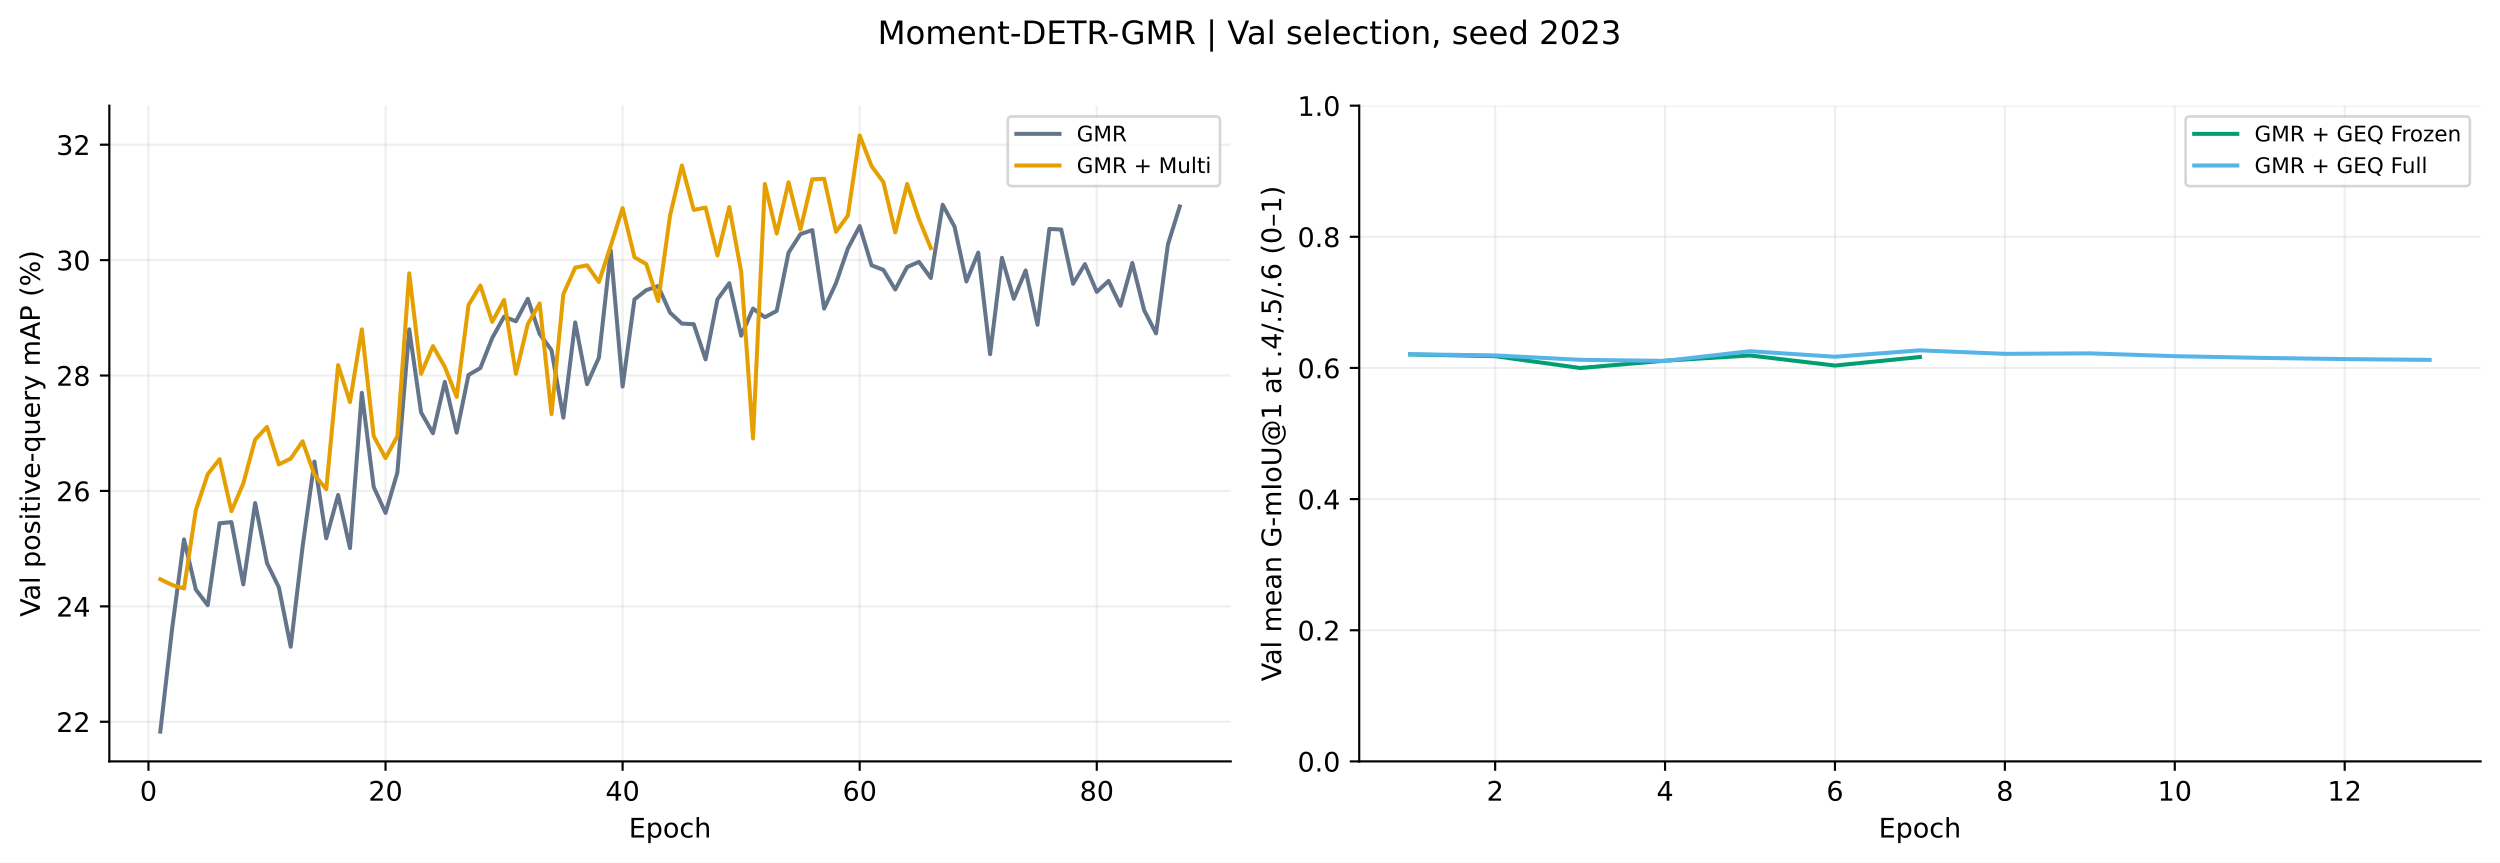
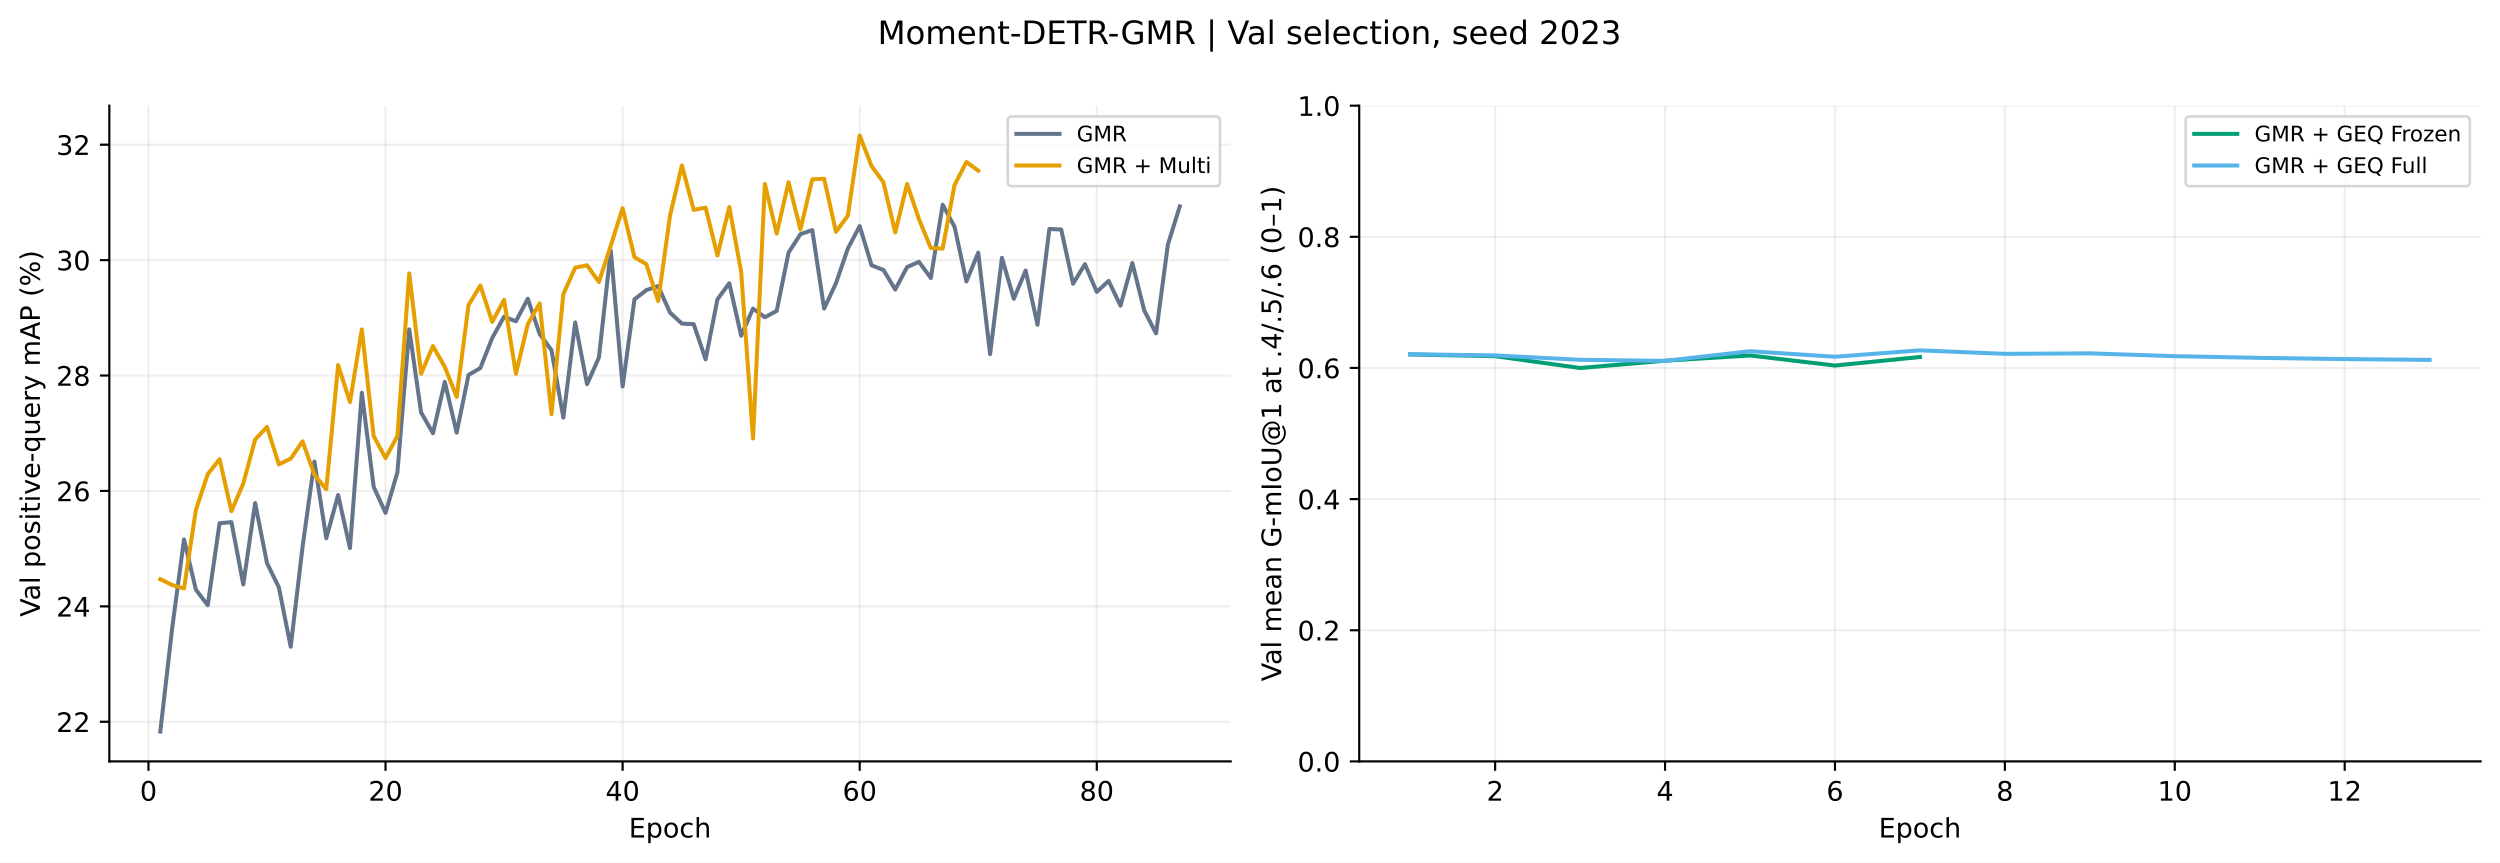
<svg xmlns="http://www.w3.org/2000/svg" xmlns:xlink="http://www.w3.org/1999/xlink" width="928.433pt" height="320.316pt" viewBox="0 0 928.433 320.316" version="1.1">
  <defs>
    <style type="text/css">*{stroke-linejoin: round; stroke-linecap: butt}</style>
  </defs>
  <g id="figure_1">
    <g id="patch_1">
      <path d="M -0 320.316  L 928.433 320.316  L 928.433 0  L -0 0  z " style="fill: #ffffff" />
    </g>
    <g id="axes_1">
      <g id="patch_2">
        <path d="M 40.603 282.76  L 457.058 282.76  L 457.058 39.24  L 40.603 39.24  z " style="fill: #ffffff" />
      </g>
      <g id="matplotlib.axis_1">
        <g id="xtick_1">
          <g id="line2d_1">
            <path d="M 55.131 282.76  L 55.131 39.24  " clip-path="url(#pdc1da5cae6)" style="fill: none; stroke: #b0b0b0; stroke-opacity: 0.2; stroke-width: 0.8; stroke-linecap: square" />
          </g>
          <g id="line2d_2">
            <defs>
              <path id="m847a747f1c" d="M 0 0  L 0 3.5  " style="stroke: #000000; stroke-width: 0.8" />
            </defs>
            <g>
              <use xlink:href="#m847a747f1c" x="55.131" y="282.76" style="stroke: #000000; stroke-width: 0.8" />
            </g>
          </g>
          <g id="text_1">
            <text style="font-size: 10px; font-family: 'DejaVu Sans'; text-anchor: middle" x="55.131" y="297.358" transform="rotate(-0 55.13063 297.3584)">0</text>
          </g>
        </g>
        <g id="xtick_2">
          <g id="line2d_3">
            <path d="M 143.176 282.76  L 143.176 39.24  " clip-path="url(#pdc1da5cae6)" style="fill: none; stroke: #b0b0b0; stroke-opacity: 0.2; stroke-width: 0.8; stroke-linecap: square" />
          </g>
          <g id="line2d_4">
            <g>
              <use xlink:href="#m847a747f1c" x="143.176" y="282.76" style="stroke: #000000; stroke-width: 0.8" />
            </g>
          </g>
          <g id="text_2">
            <text style="font-size: 10px; font-family: 'DejaVu Sans'; text-anchor: middle" x="143.176" y="297.358" transform="rotate(-0 143.1761 297.3584)">20</text>
          </g>
        </g>
        <g id="xtick_3">
          <g id="line2d_5">
            <path d="M 231.222 282.76  L 231.222 39.24  " clip-path="url(#pdc1da5cae6)" style="fill: none; stroke: #b0b0b0; stroke-opacity: 0.2; stroke-width: 0.8; stroke-linecap: square" />
          </g>
          <g id="line2d_6">
            <g>
              <use xlink:href="#m847a747f1c" x="231.222" y="282.76" style="stroke: #000000; stroke-width: 0.8" />
            </g>
          </g>
          <g id="text_3">
            <text style="font-size: 10px; font-family: 'DejaVu Sans'; text-anchor: middle" x="231.222" y="297.358" transform="rotate(-0 231.2215 297.3584)">40</text>
          </g>
        </g>
        <g id="xtick_4">
          <g id="line2d_7">
            <path d="M 319.267 282.76  L 319.267 39.24  " clip-path="url(#pdc1da5cae6)" style="fill: none; stroke: #b0b0b0; stroke-opacity: 0.2; stroke-width: 0.8; stroke-linecap: square" />
          </g>
          <g id="line2d_8">
            <g>
              <use xlink:href="#m847a747f1c" x="319.267" y="282.76" style="stroke: #000000; stroke-width: 0.8" />
            </g>
          </g>
          <g id="text_4">
            <text style="font-size: 10px; font-family: 'DejaVu Sans'; text-anchor: middle" x="319.267" y="297.358" transform="rotate(-0 319.267 297.3584)">60</text>
          </g>
        </g>
        <g id="xtick_5">
          <g id="line2d_9">
            <path d="M 407.312 282.76  L 407.312 39.24  " clip-path="url(#pdc1da5cae6)" style="fill: none; stroke: #b0b0b0; stroke-opacity: 0.2; stroke-width: 0.8; stroke-linecap: square" />
          </g>
          <g id="line2d_10">
            <g>
              <use xlink:href="#m847a747f1c" x="407.312" y="282.76" style="stroke: #000000; stroke-width: 0.8" />
            </g>
          </g>
          <g id="text_5">
            <text style="font-size: 10px; font-family: 'DejaVu Sans'; text-anchor: middle" x="407.312" y="297.358" transform="rotate(-0 407.3124 297.3584)">80</text>
          </g>
        </g>
        <g id="text_6">
          <text style="font-size: 10px; font-family: 'DejaVu Sans'; text-anchor: middle" x="248.831" y="311.037" transform="rotate(-0 248.8306 311.0366)">Epoch</text>
        </g>
      </g>
      <g id="matplotlib.axis_2">
        <g id="ytick_1">
          <g id="line2d_11">
            <path d="M 40.603 268.048  L 457.058 268.048  " clip-path="url(#pdc1da5cae6)" style="fill: none; stroke: #b0b0b0; stroke-opacity: 0.2; stroke-width: 0.8; stroke-linecap: square" />
          </g>
          <g id="line2d_12">
            <defs>
              <path id="mc433141c62" d="M 0 0  L -3.5 0  " style="stroke: #000000; stroke-width: 0.8" />
            </defs>
            <g>
              <use xlink:href="#mc433141c62" x="40.603" y="268.048" style="stroke: #000000; stroke-width: 0.8" />
            </g>
          </g>
          <g id="text_7">
            <text style="font-size: 10px; font-family: 'DejaVu Sans'; text-anchor: end" x="33.603" y="271.847" transform="rotate(-0 33.60312 271.8469)">22</text>
          </g>
        </g>
        <g id="ytick_2">
          <g id="line2d_13">
            <path d="M 40.603 225.186  L 457.058 225.186  " clip-path="url(#pdc1da5cae6)" style="fill: none; stroke: #b0b0b0; stroke-opacity: 0.2; stroke-width: 0.8; stroke-linecap: square" />
          </g>
          <g id="line2d_14">
            <g>
              <use xlink:href="#mc433141c62" x="40.603" y="225.186" style="stroke: #000000; stroke-width: 0.8" />
            </g>
          </g>
          <g id="text_8">
            <text style="font-size: 10px; font-family: 'DejaVu Sans'; text-anchor: end" x="33.603" y="228.985" transform="rotate(-0 33.60312 228.9849)">24</text>
          </g>
        </g>
        <g id="ytick_3">
          <g id="line2d_15">
            <path d="M 40.603 182.324  L 457.058 182.324  " clip-path="url(#pdc1da5cae6)" style="fill: none; stroke: #b0b0b0; stroke-opacity: 0.2; stroke-width: 0.8; stroke-linecap: square" />
          </g>
          <g id="line2d_16">
            <g>
              <use xlink:href="#mc433141c62" x="40.603" y="182.324" style="stroke: #000000; stroke-width: 0.8" />
            </g>
          </g>
          <g id="text_9">
            <text style="font-size: 10px; font-family: 'DejaVu Sans'; text-anchor: end" x="33.603" y="186.123" transform="rotate(-0 33.60312 186.123)">26</text>
          </g>
        </g>
        <g id="ytick_4">
          <g id="line2d_17">
            <path d="M 40.603 139.462  L 457.058 139.462  " clip-path="url(#pdc1da5cae6)" style="fill: none; stroke: #b0b0b0; stroke-opacity: 0.2; stroke-width: 0.8; stroke-linecap: square" />
          </g>
          <g id="line2d_18">
            <g>
              <use xlink:href="#mc433141c62" x="40.603" y="139.462" style="stroke: #000000; stroke-width: 0.8" />
            </g>
          </g>
          <g id="text_10">
            <text style="font-size: 10px; font-family: 'DejaVu Sans'; text-anchor: end" x="33.603" y="143.261" transform="rotate(-0 33.60312 143.2611)">28</text>
          </g>
        </g>
        <g id="ytick_5">
          <g id="line2d_19">
            <path d="M 40.603 96.6  L 457.058 96.6  " clip-path="url(#pdc1da5cae6)" style="fill: none; stroke: #b0b0b0; stroke-opacity: 0.2; stroke-width: 0.8; stroke-linecap: square" />
          </g>
          <g id="line2d_20">
            <g>
              <use xlink:href="#mc433141c62" x="40.603" y="96.6" style="stroke: #000000; stroke-width: 0.8" />
            </g>
          </g>
          <g id="text_11">
            <text style="font-size: 10px; font-family: 'DejaVu Sans'; text-anchor: end" x="33.603" y="100.399" transform="rotate(-0 33.60312 100.3992)">30</text>
          </g>
        </g>
        <g id="ytick_6">
          <g id="line2d_21">
            <path d="M 40.603 53.738  L 457.058 53.738  " clip-path="url(#pdc1da5cae6)" style="fill: none; stroke: #b0b0b0; stroke-opacity: 0.2; stroke-width: 0.8; stroke-linecap: square" />
          </g>
          <g id="line2d_22">
            <g>
              <use xlink:href="#mc433141c62" x="40.603" y="53.738" style="stroke: #000000; stroke-width: 0.8" />
            </g>
          </g>
          <g id="text_12">
            <text style="font-size: 10px; font-family: 'DejaVu Sans'; text-anchor: end" x="33.603" y="57.537" transform="rotate(-0 33.60312 57.53726)">32</text>
          </g>
        </g>
        <g id="text_13">
          <text style="font-size: 10px; font-family: 'DejaVu Sans'; text-anchor: middle" x="14.798" y="161" transform="rotate(-90 14.79844 161)">Val positive-query mAP (%)</text>
        </g>
      </g>
      <g id="line2d_23">
        <path d="M 59.533 271.691  L 63.935 233.329  L 68.337 200.326  L 72.74 218.971  L 77.142 224.757  L 81.544 194.325  L 85.947 193.897  L 90.349 217.042  L 94.751 186.824  L 99.153 209.113  L 103.556 218.114  L 107.958 240.187  L 112.36 203.112  L 116.762 171.394  L 121.165 199.897  L 125.567 183.824  L 129.969 203.54  L 134.372 145.891  L 138.774 180.824  L 143.176 190.468  L 147.578 175.466  L 151.981 122.317  L 156.383 153.178  L 160.785 160.893  L 165.187 141.819  L 169.59 160.679  L 173.992 139.248  L 178.394 136.676  L 182.797 125.532  L 187.199 117.602  L 191.601 119.317  L 196.003 110.959  L 200.406 124.032  L 204.808 130.032  L 209.21 155.106  L 213.612 119.745  L 218.015 142.677  L 222.417 132.818  L 226.819 92.957  L 231.222 143.534  L 235.624 111.173  L 240.026 107.744  L 244.428 106.244  L 248.831 116.102  L 253.233 120.174  L 257.635 120.388  L 262.037 133.461  L 266.44 111.173  L 270.842 105.172  L 275.244 124.675  L 279.647 114.602  L 284.049 117.817  L 288.451 115.459  L 292.853 93.814  L 297.256 86.956  L 301.658 85.456  L 306.06 114.602  L 310.462 105.172  L 314.865 92.314  L 319.267 83.956  L 323.669 98.529  L 328.072 100.243  L 332.474 107.53  L 336.876 99.172  L 341.278 97.243  L 345.681 103.244  L 350.083 76.026  L 354.485 84.17  L 358.887 104.529  L 363.29 93.814  L 367.692 131.532  L 372.094 95.743  L 376.497 110.959  L 380.899 100.458  L 385.301 120.603  L 389.703 85.027  L 394.106 85.242  L 398.508 105.387  L 402.91 98.1  L 407.312 108.387  L 411.715 104.315  L 416.117 113.53  L 420.519 97.672  L 424.922 115.245  L 429.324 123.817  L 433.726 90.814  L 438.128 76.669  " clip-path="url(#pdc1da5cae6)" style="fill: none; stroke: #64748b; stroke-width: 1.5; stroke-linecap: square" />
      </g>
      <g id="line2d_24">
-         <path d="M 59.533 215.113  L 63.935 217.256  L 68.337 218.542  L 72.74 189.396  L 77.142 176.109  L 81.544 170.537  L 85.947 189.825  L 90.349 179.538  L 94.751 163.25  L 99.153 158.535  L 103.556 172.466  L 107.958 170.322  L 112.36 163.893  L 116.762 176.323  L 121.165 181.681  L 125.567 135.604  L 129.969 149.32  L 134.372 122.317  L 138.774 161.964  L 143.176 170.108  L 147.578 161.964  L 151.981 101.529  L 156.383 138.819  L 160.785 128.532  L 165.187 136.247  L 169.59 147.391  L 173.992 113.316  L 178.394 106.03  L 182.797 119.531  L 187.199 111.387  L 191.601 138.819  L 196.003 120.388  L 200.406 112.673  L 204.808 153.821  L 209.21 109.244  L 213.612 99.386  L 218.015 98.529  L 222.417 104.744  L 226.819 91.242  L 231.222 77.312  L 235.624 95.528  L 240.026 98.1  L 244.428 111.816  L 248.831 80.098  L 253.233 61.453  L 257.635 77.955  L 262.037 77.098  L 266.44 94.885  L 270.842 76.883  L 275.244 100.886  L 279.647 162.822  L 284.049 68.311  L 288.451 86.742  L 292.853 67.668  L 297.256 85.242  L 301.658 66.597  L 306.06 66.382  L 310.462 86.099  L 314.865 80.098  L 319.267 50.309  L 323.669 61.667  L 328.072 67.668  L 332.474 86.313  L 336.876 68.311  L 341.278 81.384  L 345.681 92.099  " clip-path="url(#pdc1da5cae6)" style="fill: none; stroke: #e69f00; stroke-width: 1.5; stroke-linecap: square" />
+         <path d="M 59.533 215.113  L 63.935 217.256  L 68.337 218.542  L 72.74 189.396  L 77.142 176.109  L 81.544 170.537  L 85.947 189.825  L 90.349 179.538  L 94.751 163.25  L 99.153 158.535  L 103.556 172.466  L 107.958 170.322  L 112.36 163.893  L 116.762 176.323  L 121.165 181.681  L 125.567 135.604  L 129.969 149.32  L 134.372 122.317  L 138.774 161.964  L 143.176 170.108  L 147.578 161.964  L 151.981 101.529  L 156.383 138.819  L 160.785 128.532  L 165.187 136.247  L 169.59 147.391  L 173.992 113.316  L 178.394 106.03  L 182.797 119.531  L 187.199 111.387  L 191.601 138.819  L 196.003 120.388  L 200.406 112.673  L 204.808 153.821  L 209.21 109.244  L 213.612 99.386  L 218.015 98.529  L 222.417 104.744  L 226.819 91.242  L 231.222 77.312  L 235.624 95.528  L 240.026 98.1  L 244.428 111.816  L 248.831 80.098  L 253.233 61.453  L 257.635 77.955  L 262.037 77.098  L 266.44 94.885  L 270.842 76.883  L 275.244 100.886  L 279.647 162.822  L 284.049 68.311  L 288.451 86.742  L 292.853 67.668  L 297.256 85.242  L 301.658 66.597  L 306.06 66.382  L 310.462 86.099  L 314.865 80.098  L 319.267 50.309  L 323.669 61.667  L 328.072 67.668  L 332.474 86.313  L 336.876 68.311  L 341.278 81.384  L 345.681 92.099  L 350.083 92.314  L 354.485 68.74  L 358.887 60.167  L 363.29 63.382  " clip-path="url(#pdc1da5cae6)" style="fill: none; stroke: #e69f00; stroke-width: 1.5; stroke-linecap: square" />
      </g>
      <g id="patch_3">
        <path d="M 40.603 282.76  L 40.603 39.24  " style="fill: none; stroke: #000000; stroke-width: 0.8; stroke-linejoin: miter; stroke-linecap: square" />
      </g>
      <g id="patch_4">
        <path d="M 40.603 282.76  L 457.058 282.76  " style="fill: none; stroke: #000000; stroke-width: 0.8; stroke-linejoin: miter; stroke-linecap: square" />
      </g>
      <g id="legend_1">
        <g id="patch_5">
          <path d="M 375.856 69.125  L 451.458 69.125  Q 453.058 69.125 453.058 67.525  L 453.058 44.84  Q 453.058 43.24 451.458 43.24  L 375.856 43.24  Q 374.256 43.24 374.256 44.84  L 374.256 67.525  Q 374.256 69.125 375.856 69.125  z " style="fill: #ffffff; opacity: 0.8; stroke: #cccccc; stroke-linejoin: miter" />
        </g>
        <g id="line2d_25">
          <path d="M 377.456 49.719  L 385.456 49.719  L 393.456 49.719  " style="fill: none; stroke: #64748b; stroke-width: 1.5; stroke-linecap: square" />
        </g>
        <g id="text_14">
          <text style="font-size: 8px; font-family: 'DejaVu Sans'; text-anchor: start" x="399.856" y="52.519" transform="rotate(-0 399.8556 52.51875)">GMR</text>
        </g>
        <g id="line2d_26">
          <path d="M 377.456 61.461  L 385.456 61.461  L 393.456 61.461  " style="fill: none; stroke: #e69f00; stroke-width: 1.5; stroke-linecap: square" />
        </g>
        <g id="text_15">
          <text style="font-size: 8px; font-family: 'DejaVu Sans'; text-anchor: start" x="399.856" y="64.261" transform="rotate(-0 399.8556 64.26125)">GMR + Multi</text>
        </g>
      </g>
    </g>
    <g id="axes_2">
      <g id="patch_6">
        <path d="M 504.778 282.76  L 921.233 282.76  L 921.233 39.24  L 504.778 39.24  z " style="fill: #ffffff" />
      </g>
      <g id="matplotlib.axis_3">
        <g id="xtick_6">
          <g id="line2d_27">
            <path d="M 555.258 282.76  L 555.258 39.24  " clip-path="url(#p370dd41538)" style="fill: none; stroke: #b0b0b0; stroke-opacity: 0.2; stroke-width: 0.8; stroke-linecap: square" />
          </g>
          <g id="line2d_28">
            <g>
              <use xlink:href="#m847a747f1c" x="555.258" y="282.76" style="stroke: #000000; stroke-width: 0.8" />
            </g>
          </g>
          <g id="text_16">
            <text style="font-size: 10px; font-family: 'DejaVu Sans'; text-anchor: middle" x="555.258" y="297.358" transform="rotate(-0 555.2575 297.3584)">2</text>
          </g>
        </g>
        <g id="xtick_7">
          <g id="line2d_29">
            <path d="M 618.357 282.76  L 618.357 39.24  " clip-path="url(#p370dd41538)" style="fill: none; stroke: #b0b0b0; stroke-opacity: 0.2; stroke-width: 0.8; stroke-linecap: square" />
          </g>
          <g id="line2d_30">
            <g>
              <use xlink:href="#m847a747f1c" x="618.357" y="282.76" style="stroke: #000000; stroke-width: 0.8" />
            </g>
          </g>
          <g id="text_17">
            <text style="font-size: 10px; font-family: 'DejaVu Sans'; text-anchor: middle" x="618.357" y="297.358" transform="rotate(-0 618.3568 297.3584)">4</text>
          </g>
        </g>
        <g id="xtick_8">
          <g id="line2d_31">
            <path d="M 681.456 282.76  L 681.456 39.24  " clip-path="url(#p370dd41538)" style="fill: none; stroke: #b0b0b0; stroke-opacity: 0.2; stroke-width: 0.8; stroke-linecap: square" />
          </g>
          <g id="line2d_32">
            <g>
              <use xlink:href="#m847a747f1c" x="681.456" y="282.76" style="stroke: #000000; stroke-width: 0.8" />
            </g>
          </g>
          <g id="text_18">
            <text style="font-size: 10px; font-family: 'DejaVu Sans'; text-anchor: middle" x="681.456" y="297.358" transform="rotate(-0 681.456 297.3584)">6</text>
          </g>
        </g>
        <g id="xtick_9">
          <g id="line2d_33">
            <path d="M 744.555 282.76  L 744.555 39.24  " clip-path="url(#p370dd41538)" style="fill: none; stroke: #b0b0b0; stroke-opacity: 0.2; stroke-width: 0.8; stroke-linecap: square" />
          </g>
          <g id="line2d_34">
            <g>
              <use xlink:href="#m847a747f1c" x="744.555" y="282.76" style="stroke: #000000; stroke-width: 0.8" />
            </g>
          </g>
          <g id="text_19">
            <text style="font-size: 10px; font-family: 'DejaVu Sans'; text-anchor: middle" x="744.555" y="297.358" transform="rotate(-0 744.5552 297.3584)">8</text>
          </g>
        </g>
        <g id="xtick_10">
          <g id="line2d_35">
            <path d="M 807.654 282.76  L 807.654 39.24  " clip-path="url(#p370dd41538)" style="fill: none; stroke: #b0b0b0; stroke-opacity: 0.2; stroke-width: 0.8; stroke-linecap: square" />
          </g>
          <g id="line2d_36">
            <g>
              <use xlink:href="#m847a747f1c" x="807.654" y="282.76" style="stroke: #000000; stroke-width: 0.8" />
            </g>
          </g>
          <g id="text_20">
            <text style="font-size: 10px; font-family: 'DejaVu Sans'; text-anchor: middle" x="807.654" y="297.358" transform="rotate(-0 807.6545 297.3584)">10</text>
          </g>
        </g>
        <g id="xtick_11">
          <g id="line2d_37">
            <path d="M 870.754 282.76  L 870.754 39.24  " clip-path="url(#p370dd41538)" style="fill: none; stroke: #b0b0b0; stroke-opacity: 0.2; stroke-width: 0.8; stroke-linecap: square" />
          </g>
          <g id="line2d_38">
            <g>
              <use xlink:href="#m847a747f1c" x="870.754" y="282.76" style="stroke: #000000; stroke-width: 0.8" />
            </g>
          </g>
          <g id="text_21">
            <text style="font-size: 10px; font-family: 'DejaVu Sans'; text-anchor: middle" x="870.754" y="297.358" transform="rotate(-0 870.7537 297.3584)">12</text>
          </g>
        </g>
        <g id="text_22">
          <text style="font-size: 10px; font-family: 'DejaVu Sans'; text-anchor: middle" x="713.006" y="311.037" transform="rotate(-0 713.0056 311.0366)">Epoch</text>
        </g>
      </g>
      <g id="matplotlib.axis_4">
        <g id="ytick_7">
          <g id="line2d_39">
            <path d="M 504.778 282.76  L 921.233 282.76  " clip-path="url(#p370dd41538)" style="fill: none; stroke: #b0b0b0; stroke-opacity: 0.2; stroke-width: 0.8; stroke-linecap: square" />
          </g>
          <g id="line2d_40">
            <g>
              <use xlink:href="#mc433141c62" x="504.778" y="282.76" style="stroke: #000000; stroke-width: 0.8" />
            </g>
          </g>
          <g id="text_23">
            <text style="font-size: 10px; font-family: 'DejaVu Sans'; text-anchor: end" x="497.778" y="286.559" transform="rotate(-0 497.7781 286.5592)">0.0</text>
          </g>
        </g>
        <g id="ytick_8">
          <g id="line2d_41">
            <path d="M 504.778 234.056  L 921.233 234.056  " clip-path="url(#p370dd41538)" style="fill: none; stroke: #b0b0b0; stroke-opacity: 0.2; stroke-width: 0.8; stroke-linecap: square" />
          </g>
          <g id="line2d_42">
            <g>
              <use xlink:href="#mc433141c62" x="504.778" y="234.056" style="stroke: #000000; stroke-width: 0.8" />
            </g>
          </g>
          <g id="text_24">
            <text style="font-size: 10px; font-family: 'DejaVu Sans'; text-anchor: end" x="497.778" y="237.855" transform="rotate(-0 497.7781 237.8552)">0.2</text>
          </g>
        </g>
        <g id="ytick_9">
          <g id="line2d_43">
            <path d="M 504.778 185.352  L 921.233 185.352  " clip-path="url(#p370dd41538)" style="fill: none; stroke: #b0b0b0; stroke-opacity: 0.2; stroke-width: 0.8; stroke-linecap: square" />
          </g>
          <g id="line2d_44">
            <g>
              <use xlink:href="#mc433141c62" x="504.778" y="185.352" style="stroke: #000000; stroke-width: 0.8" />
            </g>
          </g>
          <g id="text_25">
            <text style="font-size: 10px; font-family: 'DejaVu Sans'; text-anchor: end" x="497.778" y="189.151" transform="rotate(-0 497.7781 189.1512)">0.4</text>
          </g>
        </g>
        <g id="ytick_10">
          <g id="line2d_45">
            <path d="M 504.778 136.648  L 921.233 136.648  " clip-path="url(#p370dd41538)" style="fill: none; stroke: #b0b0b0; stroke-opacity: 0.2; stroke-width: 0.8; stroke-linecap: square" />
          </g>
          <g id="line2d_46">
            <g>
              <use xlink:href="#mc433141c62" x="504.778" y="136.648" style="stroke: #000000; stroke-width: 0.8" />
            </g>
          </g>
          <g id="text_26">
            <text style="font-size: 10px; font-family: 'DejaVu Sans'; text-anchor: end" x="497.778" y="140.447" transform="rotate(-0 497.7781 140.4472)">0.6</text>
          </g>
        </g>
        <g id="ytick_11">
          <g id="line2d_47">
            <path d="M 504.778 87.944  L 921.233 87.944  " clip-path="url(#p370dd41538)" style="fill: none; stroke: #b0b0b0; stroke-opacity: 0.2; stroke-width: 0.8; stroke-linecap: square" />
          </g>
          <g id="line2d_48">
            <g>
              <use xlink:href="#mc433141c62" x="504.778" y="87.944" style="stroke: #000000; stroke-width: 0.8" />
            </g>
          </g>
          <g id="text_27">
            <text style="font-size: 10px; font-family: 'DejaVu Sans'; text-anchor: end" x="497.778" y="91.743" transform="rotate(-0 497.7781 91.74322)">0.8</text>
          </g>
        </g>
        <g id="ytick_12">
          <g id="line2d_49">
            <path d="M 504.778 39.24  L 921.233 39.24  " clip-path="url(#p370dd41538)" style="fill: none; stroke: #b0b0b0; stroke-opacity: 0.2; stroke-width: 0.8; stroke-linecap: square" />
          </g>
          <g id="line2d_50">
            <g>
              <use xlink:href="#mc433141c62" x="504.778" y="39.24" style="stroke: #000000; stroke-width: 0.8" />
            </g>
          </g>
          <g id="text_28">
            <text style="font-size: 10px; font-family: 'DejaVu Sans'; text-anchor: end" x="497.778" y="43.039" transform="rotate(-0 497.7781 43.03922)">1.0</text>
          </g>
        </g>
        <g id="text_29">
          <text style="font-size: 10px; font-family: 'DejaVu Sans'; text-anchor: middle" x="475.795" y="161" transform="rotate(-90 475.7953 161)">Val mean G-mIoU@1 at .4/.5/.6 (0–1)</text>
        </g>
      </g>
      <g id="line2d_51">
        <path d="M 523.708 131.634  L 555.258 132.272  L 586.807 136.669  L 618.357 133.955  L 649.906 132.01  L 681.456 135.753  L 713.006 132.585  " clip-path="url(#p370dd41538)" style="fill: none; stroke: #009e73; stroke-width: 1.5; stroke-linecap: square" />
      </g>
      <g id="line2d_52">
        <path d="M 523.708 131.558  L 555.258 131.99  L 586.807 133.622  L 618.357 134.024  L 649.906 130.429  L 681.456 132.482  L 713.006 130.113  L 744.555 131.406  L 776.105 131.228  L 807.654 132.269  L 839.204 132.9  L 870.754 133.357  L 902.303 133.65  " clip-path="url(#p370dd41538)" style="fill: none; stroke: #56b4e9; stroke-width: 1.5; stroke-linecap: square" />
      </g>
      <g id="patch_7">
        <path d="M 504.778 282.76  L 504.778 39.24  " style="fill: none; stroke: #000000; stroke-width: 0.8; stroke-linejoin: miter; stroke-linecap: square" />
      </g>
      <g id="patch_8">
        <path d="M 504.778 282.76  L 921.233 282.76  " style="fill: none; stroke: #000000; stroke-width: 0.8; stroke-linejoin: miter; stroke-linecap: square" />
      </g>
      <g id="legend_2">
        <g id="patch_9">
          <path d="M 813.274 69.125  L 915.633 69.125  Q 917.233 69.125 917.233 67.525  L 917.233 44.84  Q 917.233 43.24 915.633 43.24  L 813.274 43.24  Q 811.674 43.24 811.674 44.84  L 811.674 67.525  Q 811.674 69.125 813.274 69.125  z " style="fill: #ffffff; opacity: 0.8; stroke: #cccccc; stroke-linejoin: miter" />
        </g>
        <g id="line2d_53">
          <path d="M 814.874 49.719  L 822.874 49.719  L 830.874 49.719  " style="fill: none; stroke: #009e73; stroke-width: 1.5; stroke-linecap: square" />
        </g>
        <g id="text_30">
          <text style="font-size: 8px; font-family: 'DejaVu Sans'; text-anchor: start" x="837.274" y="52.519" transform="rotate(-0 837.2744 52.51875)">GMR + GEQ Frozen</text>
        </g>
        <g id="line2d_54">
          <path d="M 814.874 61.461  L 822.874 61.461  L 830.874 61.461  " style="fill: none; stroke: #56b4e9; stroke-width: 1.5; stroke-linecap: square" />
        </g>
        <g id="text_31">
          <text style="font-size: 8px; font-family: 'DejaVu Sans'; text-anchor: start" x="837.274" y="64.261" transform="rotate(-0 837.2744 64.26125)">GMR + GEQ Full</text>
        </g>
      </g>
    </g>
    <g id="text_32">
      <text style="font-size: 12px; font-family: 'DejaVu Sans'; text-anchor: middle" x="464.033" y="16.371" transform="rotate(-0 464.0331 16.37063)">Moment-DETR-GMR | Val selection, seed 2023</text>
    </g>
  </g>
  <defs>
    <clipPath id="pdc1da5cae6">
      <rect x="40.603" y="39.24" width="416.455" height="243.52" />
    </clipPath>
    <clipPath id="p370dd41538">
      <rect x="504.778" y="39.24" width="416.455" height="243.52" />
    </clipPath>
  </defs>
</svg>
